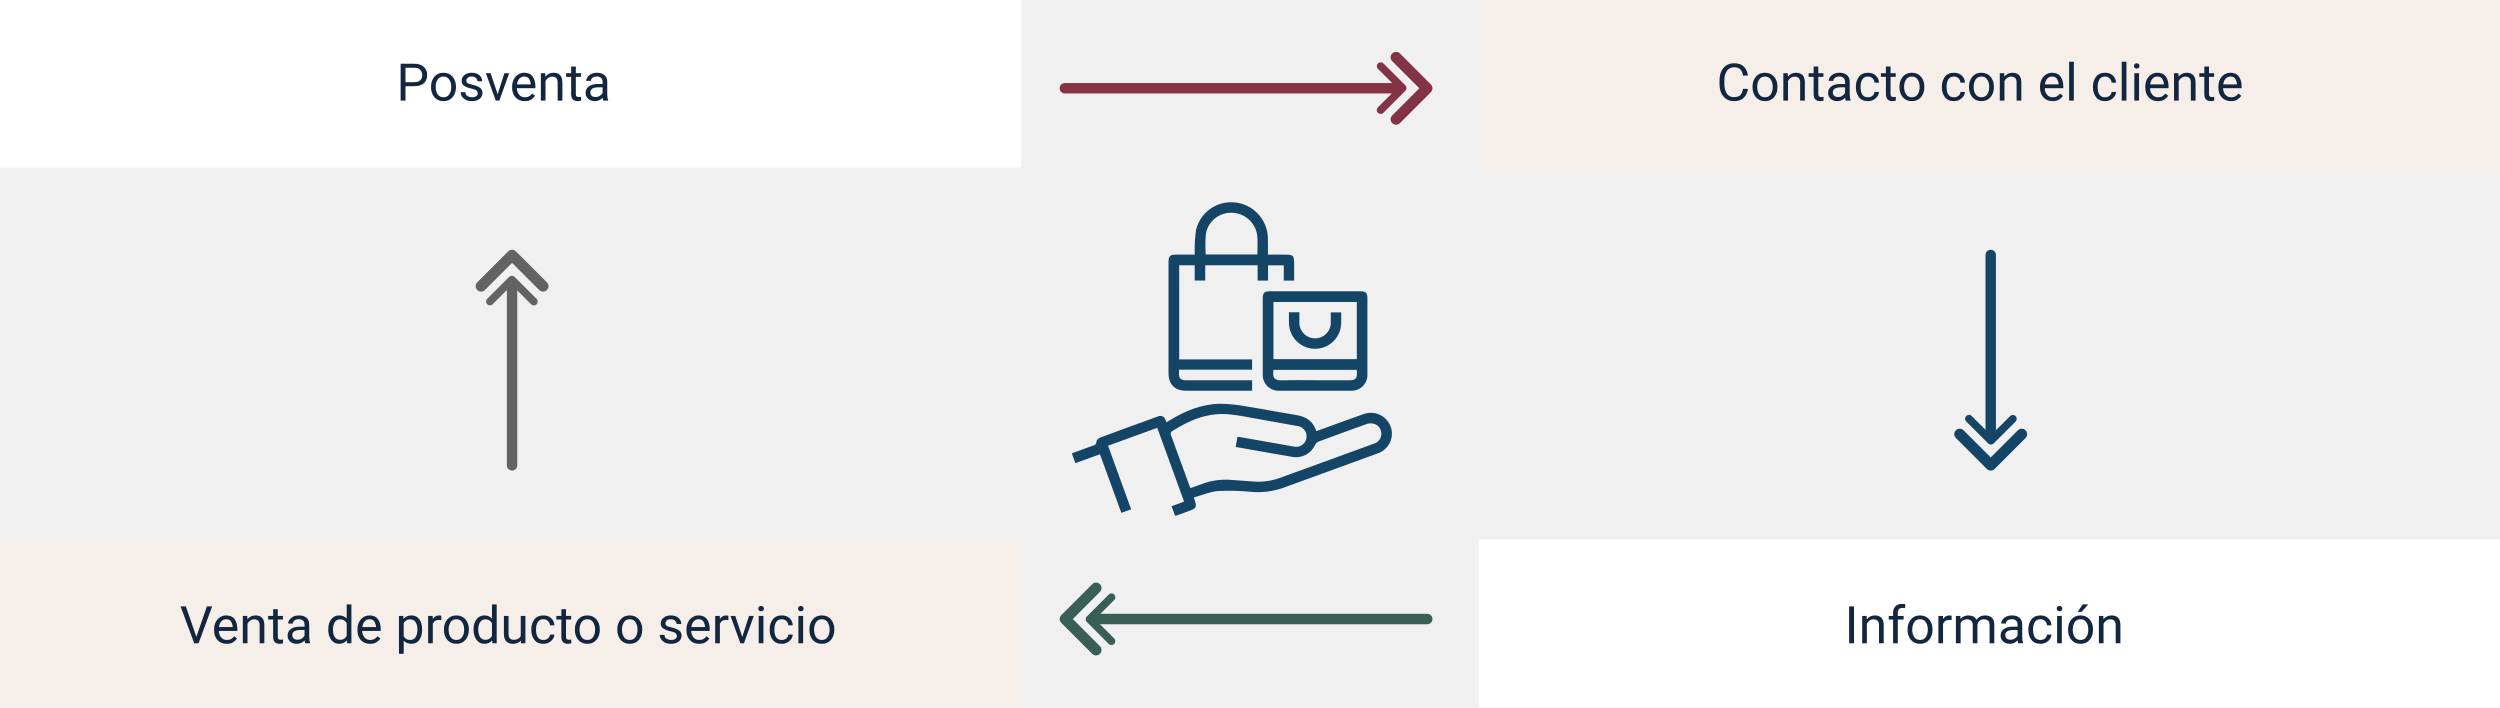
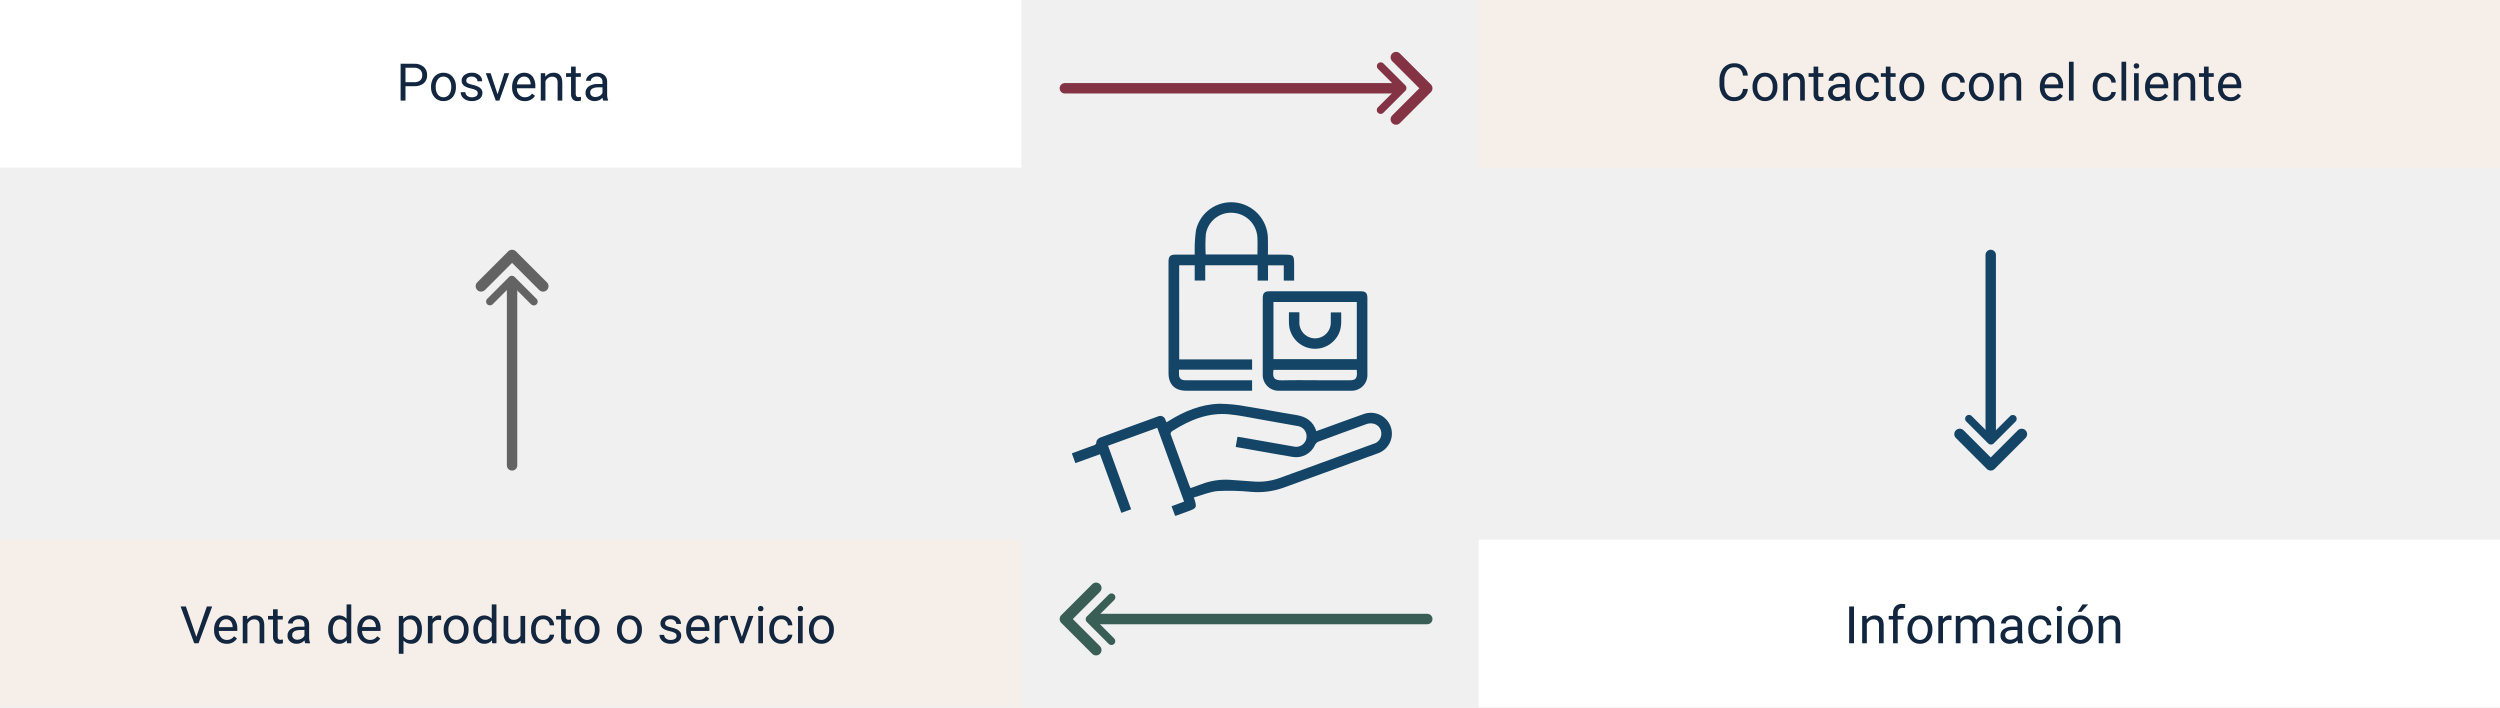
<svg xmlns="http://www.w3.org/2000/svg" width="820" height="232" viewBox="0 0 820 232">
  <defs>
    <clipPath id="clip-path">
      <rect id="Rectángulo_46628" data-name="Rectángulo 46628" width="18.266" height="23.916" fill="#144567" />
    </clipPath>
    <clipPath id="clip-path-2">
      <rect id="Rectángulo_46628-2" data-name="Rectángulo 46628" width="18.266" height="23.916" fill="#636363" />
    </clipPath>
    <clipPath id="clip-path-3">
      <rect id="Rectángulo_46628-3" data-name="Rectángulo 46628" width="18.266" height="23.916" fill="#395e56" />
    </clipPath>
    <clipPath id="clip-path-4">
      <rect id="Rectángulo_46628-4" data-name="Rectángulo 46628" width="18.266" height="23.916" fill="#833343" />
    </clipPath>
    <clipPath id="clip-path-5">
      <rect id="Rectángulo_46674" data-name="Rectángulo 46674" width="105" height="102.846" fill="#144567" />
    </clipPath>
  </defs>
  <g id="Grupo_161365" data-name="Grupo 161365" transform="translate(-390 -5102)">
    <rect id="Rectángulo_46668" data-name="Rectángulo 46668" width="335" height="55" transform="translate(875 5102)" fill="#f6efe9" />
    <rect id="Rectángulo_46669" data-name="Rectángulo 46669" width="335" height="55" transform="translate(390 5102)" fill="#fff" />
    <rect id="Rectángulo_46666" data-name="Rectángulo 46666" width="335" height="55" transform="translate(875 5279)" fill="#fff" />
    <rect id="Rectángulo_46667" data-name="Rectángulo 46667" width="335" height="55" transform="translate(390 5279)" fill="#f6efe9" />
-     <text id="Posventa" transform="translate(520 5119)" fill="#12263f" font-size="17" font-family="Roboto-Regular, Roboto">
-       <tspan x="0" y="16">Posventa</tspan>
-     </text>
-     <text id="Contacto_con_el_cliente" data-name="Contacto con el cliente" transform="translate(953 5119)" fill="#12263f" font-size="17" font-family="Roboto-Regular, Roboto">
-       <tspan x="0" y="16">Contacto con el cliente</tspan>
-     </text>
-     <text id="Información" transform="translate(995 5297)" fill="#12263f" font-size="17" font-family="Roboto-Regular, Roboto">
-       <tspan x="0" y="16">Información</tspan>
-     </text>
-     <text id="Venta_de_producto_o_servicio" data-name="Venta de producto o servicio" transform="translate(449 5297)" fill="#12263f" font-size="17" font-family="Roboto-Regular, Roboto">
-       <tspan x="0" y="16">Venta de producto o servicio</tspan>
-     </text>
+     <path id="Trazado_603502" data-name="Trazado 603502" d="M3,11.269V16H1.4V3.914H5.86A4.478,4.478,0,0,1,8.969,4.927a3.433,3.433,0,0,1,1.125,2.681,3.388,3.388,0,0,1-1.1,2.71,4.678,4.678,0,0,1-3.15.95Zm0-1.3H5.86a2.863,2.863,0,0,0,1.959-.6A2.2,2.2,0,0,0,8.5,7.62a2.277,2.277,0,0,0-.681-1.73,2.682,2.682,0,0,0-1.868-.674H3Zm8.375,1.461a5.3,5.3,0,0,1,.519-2.374,3.87,3.87,0,0,1,1.444-1.627,3.932,3.932,0,0,1,2.113-.573,3.788,3.788,0,0,1,2.968,1.27A4.886,4.886,0,0,1,19.548,11.5v.108a5.351,5.351,0,0,1-.5,2.353,3.813,3.813,0,0,1-1.436,1.623,3.977,3.977,0,0,1-2.146.581,3.778,3.778,0,0,1-2.959-1.27,4.861,4.861,0,0,1-1.133-3.362Zm1.544.183a3.842,3.842,0,0,0,.693,2.4A2.349,2.349,0,0,0,17.324,14a4.2,4.2,0,0,0,.689-2.569,3.836,3.836,0,0,0-.7-2.395,2.23,2.23,0,0,0-1.864-.917,2.205,2.205,0,0,0-1.834.9A4.17,4.17,0,0,0,12.916,11.609ZM26.7,13.618a1.131,1.131,0,0,0-.469-.967,4.514,4.514,0,0,0-1.635-.594,7.731,7.731,0,0,1-1.851-.6,2.633,2.633,0,0,1-1.013-.83,1.986,1.986,0,0,1-.328-1.146,2.33,2.33,0,0,1,.934-1.868,3.647,3.647,0,0,1,2.386-.764,3.753,3.753,0,0,1,2.478.789,2.5,2.5,0,0,1,.95,2.017H26.612a1.386,1.386,0,0,0-.535-1.087,2.006,2.006,0,0,0-1.349-.457,2.1,2.1,0,0,0-1.312.365,1.15,1.15,0,0,0-.473.955.932.932,0,0,0,.44.838,5.413,5.413,0,0,0,1.59.54,8.283,8.283,0,0,1,1.864.614,2.718,2.718,0,0,1,1.058.859,2.112,2.112,0,0,1,.344,1.224,2.3,2.3,0,0,1-.963,1.93,4.039,4.039,0,0,1-2.5.726,4.523,4.523,0,0,1-1.909-.382,3.105,3.105,0,0,1-1.3-1.067,2.571,2.571,0,0,1-.469-1.482h1.536a1.59,1.59,0,0,0,.618,1.224,2.4,2.4,0,0,0,1.523.452,2.476,2.476,0,0,0,1.4-.353A1.084,1.084,0,0,0,26.7,13.618Zm6.5.3,2.225-6.9H37L33.776,16h-1.17L29.352,7.019H30.92Zm8.89,2.25a3.924,3.924,0,0,1-2.972-1.2,4.452,4.452,0,0,1-1.146-3.208v-.282a5.39,5.39,0,0,1,.51-2.386,3.982,3.982,0,0,1,1.428-1.644A3.59,3.59,0,0,1,41.9,6.853a3.364,3.364,0,0,1,2.723,1.154,5,5,0,0,1,.971,3.3v.639H39.512a3.193,3.193,0,0,0,.776,2.146,2.44,2.44,0,0,0,1.888.818,2.675,2.675,0,0,0,1.378-.332,3.462,3.462,0,0,0,.988-.88l.938.73A3.772,3.772,0,0,1,42.093,16.166ZM41.9,8.114a2.048,2.048,0,0,0-1.561.677,3.288,3.288,0,0,0-.78,1.9h4.5v-.116a2.925,2.925,0,0,0-.631-1.814A1.928,1.928,0,0,0,41.9,8.114Zm6.923-1.1.05,1.129a3.273,3.273,0,0,1,2.689-1.295q2.847,0,2.872,3.212V16H52.9V10.057a2.068,2.068,0,0,0-.444-1.436A1.78,1.78,0,0,0,51.1,8.156a2.216,2.216,0,0,0-1.312.4,2.706,2.706,0,0,0-.88,1.046V16H47.373V7.019ZM58.836,4.844V7.019h1.677V8.206H58.836v5.577a1.247,1.247,0,0,0,.224.81.943.943,0,0,0,.764.27,3.718,3.718,0,0,0,.73-.1V16a4.478,4.478,0,0,1-1.179.165,1.912,1.912,0,0,1-1.552-.623,2.675,2.675,0,0,1-.523-1.768V8.206H55.665V7.019H57.3V4.844ZM67.851,16a3.226,3.226,0,0,1-.216-.946,3.426,3.426,0,0,1-2.557,1.112,3.17,3.17,0,0,1-2.179-.751,2.43,2.43,0,0,1-.851-1.905,2.539,2.539,0,0,1,1.067-2.179,5.029,5.029,0,0,1,3-.776H67.61V9.849a1.725,1.725,0,0,0-.481-1.282,1.935,1.935,0,0,0-1.419-.477,2.239,2.239,0,0,0-1.378.415,1.223,1.223,0,0,0-.556,1H62.231a2.119,2.119,0,0,1,.477-1.3A3.258,3.258,0,0,1,64,7.218a4.356,4.356,0,0,1,1.8-.365,3.551,3.551,0,0,1,2.432.776,2.8,2.8,0,0,1,.913,2.137V13.9a5.054,5.054,0,0,0,.315,1.967V16ZM65.3,14.83a2.7,2.7,0,0,0,1.37-.374,2.259,2.259,0,0,0,.938-.971V11.642h-1.2q-2.822,0-2.822,1.652a1.4,1.4,0,0,0,.481,1.129A1.85,1.85,0,0,0,65.3,14.83Z" transform="translate(520 5119)" fill="#12263f" />
+     <path id="Trazado_603503" data-name="Trazado 603503" d="M10.293,12.165a4.447,4.447,0,0,1-1.415,2.959,4.638,4.638,0,0,1-3.167,1.042A4.259,4.259,0,0,1,2.279,14.63,6.178,6.178,0,0,1,.988,10.521V9.359A6.886,6.886,0,0,1,1.59,6.4,4.5,4.5,0,0,1,3.3,4.433a4.75,4.75,0,0,1,2.557-.685A4.367,4.367,0,0,1,8.94,4.823,4.5,4.5,0,0,1,10.293,7.8h-1.6a3.472,3.472,0,0,0-.9-2.1,2.725,2.725,0,0,0-1.938-.649,2.851,2.851,0,0,0-2.395,1.13A5.187,5.187,0,0,0,2.59,9.4v1.171A5.332,5.332,0,0,0,3.412,13.7a2.655,2.655,0,0,0,2.3,1.163,3.067,3.067,0,0,0,2.038-.6,3.34,3.34,0,0,0,.942-2.1Zm1.527-.739a5.3,5.3,0,0,1,.519-2.374,3.87,3.87,0,0,1,1.444-1.627A3.932,3.932,0,0,1,15.9,6.853a3.788,3.788,0,0,1,2.968,1.27A4.886,4.886,0,0,1,20,11.5v.108a5.351,5.351,0,0,1-.5,2.353,3.813,3.813,0,0,1-1.436,1.623,3.977,3.977,0,0,1-2.146.581,3.778,3.778,0,0,1-2.959-1.27,4.861,4.861,0,0,1-1.133-3.362Zm1.544.183a3.842,3.842,0,0,0,.693,2.4A2.349,2.349,0,0,0,17.772,14a4.2,4.2,0,0,0,.689-2.569,3.836,3.836,0,0,0-.7-2.395A2.23,2.23,0,0,0,15.9,8.114a2.205,2.205,0,0,0-1.834.9A4.17,4.17,0,0,0,13.364,11.609Zm10.011-4.59.05,1.129a3.273,3.273,0,0,1,2.689-1.295q2.847,0,2.872,3.212V16H27.451V10.057a2.068,2.068,0,0,0-.444-1.436,1.78,1.78,0,0,0-1.357-.465,2.216,2.216,0,0,0-1.312.4,2.706,2.706,0,0,0-.88,1.046V16H21.922V7.019ZM33.386,4.844V7.019h1.677V8.206H33.386v5.577a1.247,1.247,0,0,0,.224.81.943.943,0,0,0,.764.27,3.718,3.718,0,0,0,.73-.1V16a4.478,4.478,0,0,1-1.179.165,1.912,1.912,0,0,1-1.552-.623,2.675,2.675,0,0,1-.523-1.768V8.206H30.215V7.019H31.85V4.844ZM42.4,16a3.226,3.226,0,0,1-.216-.946,3.426,3.426,0,0,1-2.557,1.112,3.17,3.17,0,0,1-2.179-.751A2.43,2.43,0,0,1,36.6,13.51a2.539,2.539,0,0,1,1.067-2.179,5.029,5.029,0,0,1,3-.776H42.16V9.849a1.725,1.725,0,0,0-.481-1.282,1.935,1.935,0,0,0-1.419-.477,2.239,2.239,0,0,0-1.378.415,1.223,1.223,0,0,0-.556,1H36.781a2.119,2.119,0,0,1,.477-1.3,3.258,3.258,0,0,1,1.295-.992,4.356,4.356,0,0,1,1.8-.365,3.551,3.551,0,0,1,2.432.776A2.8,2.8,0,0,1,43.7,9.766V13.9a5.054,5.054,0,0,0,.315,1.967V16Zm-2.548-1.17a2.7,2.7,0,0,0,1.37-.374,2.259,2.259,0,0,0,.938-.971V11.642h-1.2q-2.822,0-2.822,1.652a1.4,1.4,0,0,0,.481,1.129A1.85,1.85,0,0,0,39.852,14.83Zm9.853.083a2.212,2.212,0,0,0,1.436-.5,1.752,1.752,0,0,0,.681-1.245h1.453a2.785,2.785,0,0,1-.531,1.469,3.5,3.5,0,0,1-1.307,1.112,3.772,3.772,0,0,1-1.731.415,3.7,3.7,0,0,1-2.918-1.224A4.877,4.877,0,0,1,45.7,11.592v-.257A5.407,5.407,0,0,1,46.186,9a3.667,3.667,0,0,1,1.382-1.585A3.926,3.926,0,0,1,49.7,6.853a3.6,3.6,0,0,1,2.511.9,3.234,3.234,0,0,1,1.067,2.349H51.822a2.116,2.116,0,0,0-.66-1.432,2.053,2.053,0,0,0-1.465-.56,2.149,2.149,0,0,0-1.814.843,3.957,3.957,0,0,0-.643,2.436v.291a3.878,3.878,0,0,0,.639,2.391A2.16,2.16,0,0,0,49.705,14.913ZM57.084,4.844V7.019h1.677V8.206H57.084v5.577a1.247,1.247,0,0,0,.224.81.943.943,0,0,0,.764.27,3.718,3.718,0,0,0,.73-.1V16a4.478,4.478,0,0,1-1.179.165,1.912,1.912,0,0,1-1.552-.623,2.675,2.675,0,0,1-.523-1.768V8.206H53.914V7.019h1.635V4.844Zm2.9,6.583A5.3,5.3,0,0,1,60.5,9.052a3.87,3.87,0,0,1,1.444-1.627,3.932,3.932,0,0,1,2.113-.573,3.788,3.788,0,0,1,2.968,1.27A4.886,4.886,0,0,1,68.158,11.5v.108a5.351,5.351,0,0,1-.5,2.353,3.813,3.813,0,0,1-1.436,1.623,3.977,3.977,0,0,1-2.146.581,3.778,3.778,0,0,1-2.959-1.27,4.861,4.861,0,0,1-1.133-3.362Zm1.544.183a3.842,3.842,0,0,0,.693,2.4A2.349,2.349,0,0,0,65.933,14a4.2,4.2,0,0,0,.689-2.569,3.836,3.836,0,0,0-.7-2.395,2.23,2.23,0,0,0-1.864-.917,2.205,2.205,0,0,0-1.834.9A4.17,4.17,0,0,0,61.525,11.609Zm16.369,3.3a2.212,2.212,0,0,0,1.436-.5,1.752,1.752,0,0,0,.681-1.245h1.453a2.785,2.785,0,0,1-.531,1.469,3.5,3.5,0,0,1-1.307,1.112,3.772,3.772,0,0,1-1.731.415,3.7,3.7,0,0,1-2.918-1.224,4.877,4.877,0,0,1-1.083-3.349v-.257A5.407,5.407,0,0,1,74.375,9a3.667,3.667,0,0,1,1.382-1.585,3.926,3.926,0,0,1,2.129-.564,3.6,3.6,0,0,1,2.511.9,3.234,3.234,0,0,1,1.067,2.349H80.011a2.116,2.116,0,0,0-.66-1.432,2.053,2.053,0,0,0-1.465-.56,2.149,2.149,0,0,0-1.814.843,3.957,3.957,0,0,0-.643,2.436v.291a3.878,3.878,0,0,0,.639,2.391A2.16,2.16,0,0,0,77.895,14.913Zm4.889-3.486A5.3,5.3,0,0,1,83.3,9.052a3.87,3.87,0,0,1,1.444-1.627,3.932,3.932,0,0,1,2.113-.573,3.788,3.788,0,0,1,2.968,1.27A4.886,4.886,0,0,1,90.96,11.5v.108a5.351,5.351,0,0,1-.5,2.353,3.813,3.813,0,0,1-1.436,1.623,3.977,3.977,0,0,1-2.146.581,3.778,3.778,0,0,1-2.959-1.27,4.861,4.861,0,0,1-1.133-3.362Zm1.544.183a3.842,3.842,0,0,0,.693,2.4A2.349,2.349,0,0,0,88.735,14a4.2,4.2,0,0,0,.689-2.569,3.836,3.836,0,0,0-.7-2.395,2.23,2.23,0,0,0-1.864-.917,2.205,2.205,0,0,0-1.834.9A4.17,4.17,0,0,0,84.328,11.609Zm10.011-4.59.05,1.129a3.273,3.273,0,0,1,2.689-1.295q2.847,0,2.872,3.212V16H98.414V10.057a2.068,2.068,0,0,0-.444-1.436,1.78,1.78,0,0,0-1.357-.465,2.216,2.216,0,0,0-1.312.4,2.706,2.706,0,0,0-.88,1.046V16H92.886V7.019ZM110.2,16.166a3.924,3.924,0,0,1-2.972-1.2,4.452,4.452,0,0,1-1.146-3.208v-.282a5.39,5.39,0,0,1,.51-2.386,3.982,3.982,0,0,1,1.428-1.644,3.59,3.59,0,0,1,1.988-.594,3.364,3.364,0,0,1,2.723,1.154,5,5,0,0,1,.971,3.3v.639H107.62a3.193,3.193,0,0,0,.776,2.146,2.44,2.44,0,0,0,1.888.818,2.675,2.675,0,0,0,1.378-.332,3.462,3.462,0,0,0,.988-.88l.938.73A3.772,3.772,0,0,1,110.2,16.166Zm-.191-8.052a2.048,2.048,0,0,0-1.561.677,3.288,3.288,0,0,0-.78,1.9h4.5v-.116a2.925,2.925,0,0,0-.631-1.814A1.928,1.928,0,0,0,110.01,8.114ZM117.149,16h-1.536V3.25h1.536Zm10.268-1.087a2.212,2.212,0,0,0,1.436-.5,1.752,1.752,0,0,0,.681-1.245h1.453a2.785,2.785,0,0,1-.531,1.469,3.5,3.5,0,0,1-1.307,1.112,3.772,3.772,0,0,1-1.731.415,3.7,3.7,0,0,1-2.918-1.224,4.877,4.877,0,0,1-1.083-3.349v-.257A5.407,5.407,0,0,1,123.9,9a3.667,3.667,0,0,1,1.382-1.585,3.926,3.926,0,0,1,2.129-.564,3.6,3.6,0,0,1,2.511.9,3.234,3.234,0,0,1,1.067,2.349h-1.453a2.116,2.116,0,0,0-.66-1.432,2.053,2.053,0,0,0-1.465-.56,2.149,2.149,0,0,0-1.814.843,3.957,3.957,0,0,0-.643,2.436v.291a3.878,3.878,0,0,0,.639,2.391A2.16,2.16,0,0,0,127.417,14.913ZM134.381,16h-1.536V3.25h1.536Zm4.125,0h-1.536V7.019h1.536Zm-1.66-11.364a.917.917,0,0,1,.228-.631.857.857,0,0,1,.677-.257.87.87,0,0,1,.681.257.907.907,0,0,1,.232.631.877.877,0,0,1-.232.623.886.886,0,0,1-.681.249.872.872,0,0,1-.677-.249A.886.886,0,0,1,136.847,4.636Zm7.844,11.53a3.924,3.924,0,0,1-2.972-1.2,4.452,4.452,0,0,1-1.146-3.208v-.282a5.39,5.39,0,0,1,.51-2.386,3.982,3.982,0,0,1,1.428-1.644,3.59,3.59,0,0,1,1.988-.594,3.364,3.364,0,0,1,2.723,1.154,5,5,0,0,1,.971,3.3v.639h-6.084a3.193,3.193,0,0,0,.776,2.146,2.44,2.44,0,0,0,1.888.818,2.675,2.675,0,0,0,1.378-.332,3.462,3.462,0,0,0,.988-.88l.938.73A3.772,3.772,0,0,1,144.691,16.166ZM144.5,8.114a2.048,2.048,0,0,0-1.561.677,3.288,3.288,0,0,0-.78,1.9h4.5v-.116a2.925,2.925,0,0,0-.631-1.814A1.928,1.928,0,0,0,144.5,8.114Zm6.923-1.1.05,1.129a3.273,3.273,0,0,1,2.689-1.295q2.847,0,2.872,3.212V16H155.5V10.057a2.068,2.068,0,0,0-.444-1.436,1.78,1.78,0,0,0-1.357-.465,2.216,2.216,0,0,0-1.312.4,2.706,2.706,0,0,0-.88,1.046V16H149.97V7.019Zm10.011-2.175V7.019h1.677V8.206h-1.677v5.577a1.247,1.247,0,0,0,.224.81.943.943,0,0,0,.764.27,3.718,3.718,0,0,0,.73-.1V16a4.478,4.478,0,0,1-1.179.165,1.912,1.912,0,0,1-1.552-.623,2.675,2.675,0,0,1-.523-1.768V8.206h-1.635V7.019H159.9V4.844Zm7.2,11.322a3.924,3.924,0,0,1-2.972-1.2,4.452,4.452,0,0,1-1.146-3.208v-.282a5.39,5.39,0,0,1,.51-2.386,3.982,3.982,0,0,1,1.428-1.644,3.59,3.59,0,0,1,1.988-.594,3.364,3.364,0,0,1,2.723,1.154,5,5,0,0,1,.971,3.3v.639h-6.084a3.193,3.193,0,0,0,.776,2.146,2.44,2.44,0,0,0,1.888.818,2.675,2.675,0,0,0,1.378-.332,3.462,3.462,0,0,0,.988-.88l.938.73A3.772,3.772,0,0,1,168.63,16.166Zm-.191-8.052a2.048,2.048,0,0,0-1.561.677,3.288,3.288,0,0,0-.78,1.9h4.5v-.116a2.925,2.925,0,0,0-.631-1.814A1.928,1.928,0,0,0,168.439,8.114Z" transform="translate(953 5119)" fill="#12263f" />
+     <path id="Trazado_603505" data-name="Trazado 603505" d="M3.113,16H1.519V3.914H3.113ZM7.238,7.019l.05,1.129A3.273,3.273,0,0,1,9.978,6.853q2.847,0,2.872,3.212V16H11.314V10.057a2.068,2.068,0,0,0-.444-1.436,1.78,1.78,0,0,0-1.357-.465,2.216,2.216,0,0,0-1.312.4A2.706,2.706,0,0,0,7.321,9.6V16H5.786V7.019ZM15.921,16V8.206H14.5V7.019h1.419V6.1a3.058,3.058,0,0,1,.772-2.233,2.916,2.916,0,0,1,2.183-.789,4.055,4.055,0,0,1,1.054.14l-.083,1.238a4.41,4.41,0,0,0-.83-.075,1.5,1.5,0,0,0-1.154.437,1.773,1.773,0,0,0-.407,1.253v.949h1.917V8.206H17.457V16Zm4.74-4.574a5.3,5.3,0,0,1,.519-2.374,3.87,3.87,0,0,1,1.444-1.627,3.932,3.932,0,0,1,2.113-.573A3.788,3.788,0,0,1,27.7,8.123,4.886,4.886,0,0,1,28.837,11.5v.108a5.351,5.351,0,0,1-.5,2.353A3.813,3.813,0,0,1,26.9,15.585a3.977,3.977,0,0,1-2.146.581,3.778,3.778,0,0,1-2.959-1.27,4.861,4.861,0,0,1-1.133-3.362Zm1.544.183a3.842,3.842,0,0,0,.693,2.4A2.349,2.349,0,0,0,26.612,14a4.2,4.2,0,0,0,.689-2.569,3.836,3.836,0,0,0-.7-2.395,2.23,2.23,0,0,0-1.864-.917,2.205,2.205,0,0,0-1.834.9A4.17,4.17,0,0,0,22.2,11.609ZM35.1,8.4a4.6,4.6,0,0,0-.755-.058A2.024,2.024,0,0,0,32.3,9.625V16H30.763V7.019h1.494l.025,1.038a2.391,2.391,0,0,1,2.142-1.2,1.569,1.569,0,0,1,.681.116Zm2.855-1.378.042,1a3.317,3.317,0,0,1,2.665-1.162A2.568,2.568,0,0,1,43.23,8.3,3.4,3.4,0,0,1,44.4,7.251a3.445,3.445,0,0,1,1.7-.4q2.955,0,3,3.129V16H47.563V10.073a2.062,2.062,0,0,0-.44-1.44,1.937,1.937,0,0,0-1.478-.477,2.036,2.036,0,0,0-1.419.51,2.071,2.071,0,0,0-.656,1.374V16H42.027V10.115a1.713,1.713,0,0,0-1.917-1.959,2.055,2.055,0,0,0-2.067,1.287V16H36.507V7.019ZM56.96,16a3.226,3.226,0,0,1-.216-.946,3.426,3.426,0,0,1-2.557,1.112,3.17,3.17,0,0,1-2.179-.751,2.43,2.43,0,0,1-.851-1.905,2.539,2.539,0,0,1,1.067-2.179,5.029,5.029,0,0,1,3-.776h1.494V9.849a1.725,1.725,0,0,0-.481-1.282,1.935,1.935,0,0,0-1.419-.477A2.239,2.239,0,0,0,53.44,8.5a1.223,1.223,0,0,0-.556,1H51.34a2.119,2.119,0,0,1,.477-1.3,3.258,3.258,0,0,1,1.295-.992,4.356,4.356,0,0,1,1.8-.365,3.551,3.551,0,0,1,2.432.776,2.8,2.8,0,0,1,.913,2.137V13.9a5.054,5.054,0,0,0,.315,1.967V16Zm-2.548-1.17a2.7,2.7,0,0,0,1.37-.374,2.259,2.259,0,0,0,.938-.971V11.642h-1.2q-2.822,0-2.822,1.652a1.4,1.4,0,0,0,.481,1.129A1.85,1.85,0,0,0,54.412,14.83Zm9.853.083a2.212,2.212,0,0,0,1.436-.5,1.752,1.752,0,0,0,.681-1.245h1.453a2.785,2.785,0,0,1-.531,1.469A3.5,3.5,0,0,1,66,15.751a3.772,3.772,0,0,1-1.731.415,3.7,3.7,0,0,1-2.918-1.224,4.877,4.877,0,0,1-1.083-3.349v-.257A5.407,5.407,0,0,1,60.745,9a3.667,3.667,0,0,1,1.382-1.585,3.926,3.926,0,0,1,2.129-.564,3.6,3.6,0,0,1,2.511.9,3.234,3.234,0,0,1,1.067,2.349H66.381a2.116,2.116,0,0,0-.66-1.432,2.053,2.053,0,0,0-1.465-.56,2.149,2.149,0,0,0-1.814.843,3.957,3.957,0,0,0-.643,2.436v.291a3.878,3.878,0,0,0,.639,2.391A2.16,2.16,0,0,0,64.265,14.913ZM71.229,16H69.693V7.019h1.536ZM69.569,4.636a.917.917,0,0,1,.228-.631.857.857,0,0,1,.677-.257.87.87,0,0,1,.681.257.907.907,0,0,1,.232.631.877.877,0,0,1-.232.623.886.886,0,0,1-.681.249.872.872,0,0,1-.677-.249A.886.886,0,0,1,69.569,4.636Zm3.71,6.79A5.3,5.3,0,0,1,73.8,9.052a3.87,3.87,0,0,1,1.444-1.627,3.932,3.932,0,0,1,2.113-.573,3.788,3.788,0,0,1,2.968,1.27A4.886,4.886,0,0,1,81.456,11.5v.108a5.351,5.351,0,0,1-.5,2.353,3.813,3.813,0,0,1-1.436,1.623,3.977,3.977,0,0,1-2.146.581,3.778,3.778,0,0,1-2.959-1.27,4.861,4.861,0,0,1-1.133-3.362Zm1.544.183a3.842,3.842,0,0,0,.693,2.4A2.349,2.349,0,0,0,79.231,14a4.2,4.2,0,0,0,.689-2.569,3.836,3.836,0,0,0-.7-2.395,2.23,2.23,0,0,0-1.864-.917,2.205,2.205,0,0,0-1.834.9A4.17,4.17,0,0,0,74.823,11.609ZM78.052,3.25h1.859L77.687,5.69l-1.237,0Zm6.782,3.769.05,1.129a3.273,3.273,0,0,1,2.689-1.295q2.847,0,2.872,3.212V16H88.91V10.057a2.068,2.068,0,0,0-.444-1.436,1.78,1.78,0,0,0-1.357-.465,2.216,2.216,0,0,0-1.312.4,2.706,2.706,0,0,0-.88,1.046V16H83.381V7.019Z" transform="translate(995 5297)" fill="#12263f" />
+     <path id="Trazado_603504" data-name="Trazado 603504" d="M5.4,13.883,8.857,3.914H10.6L6.118,16H4.707L.232,3.914H1.967Zm9.936,2.283a3.924,3.924,0,0,1-2.972-1.2,4.452,4.452,0,0,1-1.146-3.208v-.282a5.39,5.39,0,0,1,.51-2.386,3.982,3.982,0,0,1,1.428-1.644,3.59,3.59,0,0,1,1.988-.594,3.364,3.364,0,0,1,2.723,1.154,5,5,0,0,1,.971,3.3v.639H12.758a3.193,3.193,0,0,0,.776,2.146,2.44,2.44,0,0,0,1.888.818,2.675,2.675,0,0,0,1.378-.332,3.462,3.462,0,0,0,.988-.88l.938.73A3.772,3.772,0,0,1,15.34,16.166Zm-.191-8.052a2.048,2.048,0,0,0-1.561.677,3.288,3.288,0,0,0-.78,1.9h4.5v-.116a2.925,2.925,0,0,0-.631-1.814A1.928,1.928,0,0,0,15.149,8.114Zm6.923-1.1.05,1.129a3.273,3.273,0,0,1,2.689-1.295q2.847,0,2.872,3.212V16H26.147V10.057A2.068,2.068,0,0,0,25.7,8.621a1.78,1.78,0,0,0-1.357-.465,2.216,2.216,0,0,0-1.312.4,2.706,2.706,0,0,0-.88,1.046V16H20.619V7.019ZM32.083,4.844V7.019h1.677V8.206H32.083v5.577a1.247,1.247,0,0,0,.224.81.943.943,0,0,0,.764.27,3.718,3.718,0,0,0,.73-.1V16a4.478,4.478,0,0,1-1.179.165,1.912,1.912,0,0,1-1.552-.623,2.675,2.675,0,0,1-.523-1.768V8.206H28.912V7.019h1.635V4.844ZM41.1,16a3.226,3.226,0,0,1-.216-.946,3.426,3.426,0,0,1-2.557,1.112,3.17,3.17,0,0,1-2.179-.751,2.43,2.43,0,0,1-.851-1.905,2.539,2.539,0,0,1,1.067-2.179,5.029,5.029,0,0,1,3-.776h1.494V9.849a1.725,1.725,0,0,0-.481-1.282,1.935,1.935,0,0,0-1.419-.477,2.239,2.239,0,0,0-1.378.415,1.223,1.223,0,0,0-.556,1H35.478a2.119,2.119,0,0,1,.477-1.3,3.258,3.258,0,0,1,1.295-.992,4.356,4.356,0,0,1,1.8-.365,3.551,3.551,0,0,1,2.432.776,2.8,2.8,0,0,1,.913,2.137V13.9a5.054,5.054,0,0,0,.315,1.967V16Zm-2.548-1.17a2.7,2.7,0,0,0,1.37-.374,2.259,2.259,0,0,0,.938-.971V11.642h-1.2q-2.822,0-2.822,1.652a1.4,1.4,0,0,0,.481,1.129A1.85,1.85,0,0,0,38.549,14.83Zm10.085-3.4a5.261,5.261,0,0,1,.979-3.324,3.333,3.333,0,0,1,5.063-.178V3.25h1.536V16H54.8l-.075-.963a3.127,3.127,0,0,1-2.565,1.129,3.068,3.068,0,0,1-2.544-1.278,5.321,5.321,0,0,1-.984-3.337Zm1.536.174A3.984,3.984,0,0,0,50.8,14a2.039,2.039,0,0,0,1.743.863,2.24,2.24,0,0,0,2.133-1.312V9.426a2.257,2.257,0,0,0-2.117-1.27,2.049,2.049,0,0,0-1.76.872A4.386,4.386,0,0,0,50.17,11.609Zm12.152,4.557a3.924,3.924,0,0,1-2.972-1.2,4.452,4.452,0,0,1-1.146-3.208v-.282a5.39,5.39,0,0,1,.51-2.386,3.982,3.982,0,0,1,1.428-1.644,3.59,3.59,0,0,1,1.988-.594,3.364,3.364,0,0,1,2.723,1.154,5,5,0,0,1,.971,3.3v.639H59.741a3.193,3.193,0,0,0,.776,2.146,2.44,2.44,0,0,0,1.888.818,2.675,2.675,0,0,0,1.378-.332,3.462,3.462,0,0,0,.988-.88l.938.73A3.772,3.772,0,0,1,62.322,16.166Zm-.191-8.052a2.048,2.048,0,0,0-1.561.677,3.288,3.288,0,0,0-.78,1.9h4.5v-.116a2.925,2.925,0,0,0-.631-1.814A1.928,1.928,0,0,0,62.131,8.114ZM79.4,11.609a5.378,5.378,0,0,1-.938,3.3,3.006,3.006,0,0,1-2.54,1.253,3.294,3.294,0,0,1-2.573-1.038v4.325H71.81V7.019h1.4l.075,1a3.163,3.163,0,0,1,2.606-1.162,3.063,3.063,0,0,1,2.561,1.22,5.437,5.437,0,0,1,.942,3.4Zm-1.536-.174a3.968,3.968,0,0,0-.647-2.4,2.086,2.086,0,0,0-1.776-.88,2.257,2.257,0,0,0-2.092,1.237v4.292a2.262,2.262,0,0,0,2.108,1.229,2.076,2.076,0,0,0,1.756-.876A4.332,4.332,0,0,0,77.861,11.435ZM85.689,8.4a4.6,4.6,0,0,0-.755-.058,2.024,2.024,0,0,0-2.05,1.287V16H81.348V7.019h1.494l.025,1.038a2.391,2.391,0,0,1,2.142-1.2,1.569,1.569,0,0,1,.681.116Zm.838,3.03a5.3,5.3,0,0,1,.519-2.374A3.87,3.87,0,0,1,88.49,7.425,3.932,3.932,0,0,1,90.6,6.853a3.788,3.788,0,0,1,2.968,1.27A4.886,4.886,0,0,1,94.7,11.5v.108a5.351,5.351,0,0,1-.5,2.353,3.813,3.813,0,0,1-1.436,1.623,3.977,3.977,0,0,1-2.146.581A3.778,3.778,0,0,1,87.66,14.9a4.861,4.861,0,0,1-1.133-3.362Zm1.544.183a3.842,3.842,0,0,0,.693,2.4A2.349,2.349,0,0,0,92.479,14a4.2,4.2,0,0,0,.689-2.569,3.836,3.836,0,0,0-.7-2.395A2.23,2.23,0,0,0,90.6,8.114a2.205,2.205,0,0,0-1.834.9A4.17,4.17,0,0,0,88.071,11.609Zm8.185-.174a5.261,5.261,0,0,1,.979-3.324,3.333,3.333,0,0,1,5.063-.178V3.25h1.536V16h-1.411l-.075-.963a3.127,3.127,0,0,1-2.565,1.129,3.068,3.068,0,0,1-2.544-1.278,5.321,5.321,0,0,1-.984-3.337Zm1.536.174A3.984,3.984,0,0,0,98.422,14a2.039,2.039,0,0,0,1.743.863,2.24,2.24,0,0,0,2.133-1.312V9.426a2.257,2.257,0,0,0-2.117-1.27,2.049,2.049,0,0,0-1.76.872A4.386,4.386,0,0,0,97.792,11.609Zm13.97,3.5a3.262,3.262,0,0,1-2.631,1.054,2.792,2.792,0,0,1-2.187-.834,3.611,3.611,0,0,1-.76-2.469V7.019h1.536v5.8q0,2.042,1.66,2.042a2.3,2.3,0,0,0,2.341-1.312V7.019h1.536V16h-1.461Zm7.429-.2a2.212,2.212,0,0,0,1.436-.5,1.752,1.752,0,0,0,.681-1.245h1.453a2.785,2.785,0,0,1-.531,1.469,3.5,3.5,0,0,1-1.307,1.112,3.772,3.772,0,0,1-1.731.415,3.7,3.7,0,0,1-2.918-1.224,4.877,4.877,0,0,1-1.083-3.349v-.257A5.407,5.407,0,0,1,115.671,9a3.667,3.667,0,0,1,1.382-1.585,3.926,3.926,0,0,1,2.129-.564,3.6,3.6,0,0,1,2.511.9,3.234,3.234,0,0,1,1.067,2.349h-1.453a2.116,2.116,0,0,0-.66-1.432,2.053,2.053,0,0,0-1.465-.56,2.149,2.149,0,0,0-1.814.843,3.957,3.957,0,0,0-.643,2.436v.291a3.878,3.878,0,0,0,.639,2.391A2.16,2.16,0,0,0,119.191,14.913ZM126.57,4.844V7.019h1.677V8.206H126.57v5.577a1.247,1.247,0,0,0,.224.81.943.943,0,0,0,.764.27,3.718,3.718,0,0,0,.73-.1V16a4.478,4.478,0,0,1-1.179.165,1.912,1.912,0,0,1-1.552-.623,2.675,2.675,0,0,1-.523-1.768V8.206H123.4V7.019h1.635V4.844Zm2.9,6.583a5.3,5.3,0,0,1,.519-2.374,3.87,3.87,0,0,1,1.444-1.627,3.932,3.932,0,0,1,2.113-.573,3.788,3.788,0,0,1,2.968,1.27,4.886,4.886,0,0,1,1.133,3.378v.108a5.351,5.351,0,0,1-.5,2.353,3.813,3.813,0,0,1-1.436,1.623,3.977,3.977,0,0,1-2.146.581A3.778,3.778,0,0,1,130.6,14.9a4.861,4.861,0,0,1-1.133-3.362Zm1.544.183a3.842,3.842,0,0,0,.693,2.4A2.349,2.349,0,0,0,135.419,14a4.2,4.2,0,0,0,.689-2.569,3.836,3.836,0,0,0-.7-2.395,2.23,2.23,0,0,0-1.864-.917,2.205,2.205,0,0,0-1.834.9A4.17,4.17,0,0,0,131.011,11.609Zm12.36-.183a5.3,5.3,0,0,1,.519-2.374,3.87,3.87,0,0,1,1.444-1.627,3.932,3.932,0,0,1,2.113-.573,3.788,3.788,0,0,1,2.968,1.27,4.886,4.886,0,0,1,1.133,3.378v.108a5.351,5.351,0,0,1-.5,2.353,3.813,3.813,0,0,1-1.436,1.623,3.977,3.977,0,0,1-2.146.581A3.778,3.778,0,0,1,144.5,14.9a4.861,4.861,0,0,1-1.133-3.362Zm1.544.183a3.842,3.842,0,0,0,.693,2.4A2.349,2.349,0,0,0,149.323,14a4.2,4.2,0,0,0,.689-2.569,3.836,3.836,0,0,0-.7-2.395,2.23,2.23,0,0,0-1.864-.917,2.205,2.205,0,0,0-1.834.9A4.17,4.17,0,0,0,144.915,11.609Zm18,2.009a1.13,1.13,0,0,0-.469-.967,4.514,4.514,0,0,0-1.635-.594,7.731,7.731,0,0,1-1.851-.6,2.633,2.633,0,0,1-1.013-.83,1.986,1.986,0,0,1-.328-1.146,2.33,2.33,0,0,1,.934-1.868,3.647,3.647,0,0,1,2.386-.764,3.753,3.753,0,0,1,2.478.789,2.5,2.5,0,0,1,.95,2.017H162.82a1.386,1.386,0,0,0-.535-1.087,2.006,2.006,0,0,0-1.349-.457,2.1,2.1,0,0,0-1.312.365,1.15,1.15,0,0,0-.473.955.932.932,0,0,0,.44.838,5.413,5.413,0,0,0,1.59.54,8.283,8.283,0,0,1,1.864.614,2.718,2.718,0,0,1,1.058.859,2.112,2.112,0,0,1,.344,1.224,2.3,2.3,0,0,1-.963,1.93,4.039,4.039,0,0,1-2.5.726,4.523,4.523,0,0,1-1.909-.382,3.105,3.105,0,0,1-1.3-1.067,2.571,2.571,0,0,1-.469-1.482h1.536a1.59,1.59,0,0,0,.618,1.224,2.4,2.4,0,0,0,1.523.452,2.476,2.476,0,0,0,1.4-.353A1.084,1.084,0,0,0,162.911,13.618Zm7.263,2.548a3.924,3.924,0,0,1-2.972-1.2,4.452,4.452,0,0,1-1.146-3.208v-.282a5.39,5.39,0,0,1,.51-2.386A3.982,3.982,0,0,1,168,7.446a3.59,3.59,0,0,1,1.988-.594,3.364,3.364,0,0,1,2.723,1.154,5,5,0,0,1,.971,3.3v.639h-6.084a3.193,3.193,0,0,0,.776,2.146,2.44,2.44,0,0,0,1.888.818,2.675,2.675,0,0,0,1.378-.332,3.462,3.462,0,0,0,.988-.88l.938.73A3.772,3.772,0,0,1,170.174,16.166Zm-.191-8.052a2.048,2.048,0,0,0-1.561.677,3.288,3.288,0,0,0-.78,1.9h4.5v-.116a2.925,2.925,0,0,0-.631-1.814A1.928,1.928,0,0,0,169.983,8.114Zm9.812.282a4.6,4.6,0,0,0-.755-.058,2.024,2.024,0,0,0-2.05,1.287V16h-1.536V7.019h1.494l.025,1.038a2.391,2.391,0,0,1,2.142-1.2,1.569,1.569,0,0,1,.681.116Zm4.524,5.52,2.225-6.9h1.569L184.892,16h-1.17l-3.254-8.981h1.569ZM191.258,16h-1.536V7.019h1.536ZM189.6,4.636a.917.917,0,0,1,.228-.631.857.857,0,0,1,.677-.257.87.87,0,0,1,.681.257.907.907,0,0,1,.232.631.877.877,0,0,1-.232.623.886.886,0,0,1-.681.249.872.872,0,0,1-.677-.249A.886.886,0,0,1,189.6,4.636Zm7.72,10.276a2.212,2.212,0,0,0,1.436-.5,1.752,1.752,0,0,0,.681-1.245h1.453a2.785,2.785,0,0,1-.531,1.469,3.5,3.5,0,0,1-1.307,1.112,3.772,3.772,0,0,1-1.731.415,3.7,3.7,0,0,1-2.918-1.224,4.877,4.877,0,0,1-1.083-3.349v-.257A5.407,5.407,0,0,1,193.8,9a3.667,3.667,0,0,1,1.382-1.585,3.926,3.926,0,0,1,2.129-.564,3.6,3.6,0,0,1,2.511.9,3.234,3.234,0,0,1,1.067,2.349h-1.453a2.116,2.116,0,0,0-.66-1.432,2.053,2.053,0,0,0-1.465-.56,2.149,2.149,0,0,0-1.814.843,3.957,3.957,0,0,0-.643,2.436v.291a3.878,3.878,0,0,0,.639,2.391A2.16,2.16,0,0,0,197.318,14.913ZM204.282,16h-1.536V7.019h1.536Zm-1.66-11.364a.917.917,0,0,1,.228-.631.857.857,0,0,1,.677-.257.87.87,0,0,1,.681.257.907.907,0,0,1,.232.631.877.877,0,0,1-.232.623.886.886,0,0,1-.681.249.872.872,0,0,1-.677-.249A.886.886,0,0,1,202.622,4.636Zm3.71,6.79a5.3,5.3,0,0,1,.519-2.374A3.87,3.87,0,0,1,208.3,7.425a3.932,3.932,0,0,1,2.113-.573,3.788,3.788,0,0,1,2.968,1.27,4.886,4.886,0,0,1,1.133,3.378v.108a5.351,5.351,0,0,1-.5,2.353,3.813,3.813,0,0,1-1.436,1.623,3.977,3.977,0,0,1-2.146.581,3.778,3.778,0,0,1-2.959-1.27,4.861,4.861,0,0,1-1.133-3.362Zm1.544.183a3.842,3.842,0,0,0,.693,2.4A2.349,2.349,0,0,0,212.284,14a4.2,4.2,0,0,0,.689-2.569,3.836,3.836,0,0,0-.7-2.395,2.23,2.23,0,0,0-1.864-.917,2.205,2.205,0,0,0-1.834.9A4.17,4.17,0,0,0,207.876,11.609Z" transform="translate(449 5297)" fill="#12263f" />
    <g id="Grupo_160601" data-name="Grupo 160601" transform="translate(99 3549.917)">
      <g id="Grupo_160582" data-name="Grupo 160582" transform="translate(932 1634)">
        <g id="Grupo_160578" data-name="Grupo 160578" transform="translate(23.916 54.166) rotate(90)">
          <g id="Grupo_160577" data-name="Grupo 160577" transform="translate(0 0)" clip-path="url(#clip-path)">
            <path id="Trazado_600822" data-name="Trazado 600822" d="M1.787,23.916A1.787,1.787,0,0,1,.523,20.866l8.908-8.908L.523,3.05A1.787,1.787,0,0,1,3.05.523L13.222,10.695a1.787,1.787,0,0,1,0,2.527L3.05,23.393a1.784,1.784,0,0,1-1.263.523" transform="translate(4.521 0)" fill="#144567" />
          </g>
        </g>
        <rect id="Rectángulo_46641" data-name="Rectángulo 46641" width="61.683" height="3.417" rx="1.708" transform="translate(13.667) rotate(90)" fill="#144567" />
      </g>
      <path id="Trazado_600829" data-name="Trazado 600829" d="M1.266,16.944a1.266,1.266,0,0,1-.9-2.161L6.682,8.472.371,2.161A1.266,1.266,0,0,1,2.161.371L9.367,7.577a1.266,1.266,0,0,1,0,1.79L2.161,16.574a1.264,1.264,0,0,1-.9.371" transform="translate(952.5 1688.167) rotate(90)" fill="#144567" />
    </g>
    <g id="Grupo_160603" data-name="Grupo 160603" transform="translate(1501.917 6890.35) rotate(180)">
      <g id="Grupo_160582-2" data-name="Grupo 160582" transform="translate(932 1634)">
        <g id="Grupo_160578-2" data-name="Grupo 160578" transform="translate(23.916 54.166) rotate(90)">
          <g id="Grupo_160577-2" data-name="Grupo 160577" transform="translate(0 0)" clip-path="url(#clip-path-2)">
            <path id="Trazado_600822-2" data-name="Trazado 600822" d="M1.787,23.916A1.787,1.787,0,0,1,.523,20.866l8.908-8.908L.523,3.05A1.787,1.787,0,0,1,3.05.523L13.222,10.695a1.787,1.787,0,0,1,0,2.527L3.05,23.393a1.784,1.784,0,0,1-1.263.523" transform="translate(4.521 0)" fill="#636363" />
          </g>
        </g>
        <rect id="Rectángulo_46641-2" data-name="Rectángulo 46641" width="61.683" height="3.417" rx="1.708" transform="translate(13.667) rotate(90)" fill="#636363" />
      </g>
      <path id="Trazado_600829-2" data-name="Trazado 600829" d="M1.266,16.944a1.266,1.266,0,0,1-.9-2.161L6.682,8.472.371,2.161A1.266,1.266,0,0,1,2.161.371L9.367,7.577a1.266,1.266,0,0,1,0,1.79L2.161,16.574a1.264,1.264,0,0,1-.9.371" transform="translate(952.5 1688.167) rotate(90)" fill="#636363" />
    </g>
    <g id="Grupo_160602" data-name="Grupo 160602" transform="translate(2493.854 4361.083) rotate(90)">
      <g id="Grupo_160582-3" data-name="Grupo 160582" transform="translate(932 1634)">
        <g id="Grupo_160578-3" data-name="Grupo 160578" transform="translate(23.916 104.02) rotate(90)">
          <g id="Grupo_160577-3" data-name="Grupo 160577" transform="translate(0 0)" clip-path="url(#clip-path-3)">
            <path id="Trazado_600822-3" data-name="Trazado 600822" d="M1.787,23.916A1.787,1.787,0,0,1,.523,20.866l8.908-8.908L.523,3.05A1.787,1.787,0,0,1,3.05.523L13.222,10.695a1.787,1.787,0,0,1,0,2.527L3.05,23.393a1.784,1.784,0,0,1-1.263.523" transform="translate(4.521 0)" fill="#395e56" />
          </g>
        </g>
        <rect id="Rectángulo_46641-3" data-name="Rectángulo 46641" width="111.537" height="3.417" rx="1.708" transform="translate(13.667) rotate(90)" fill="#395e56" />
      </g>
      <path id="Trazado_600829-3" data-name="Trazado 600829" d="M1.266,16.944a1.266,1.266,0,0,1-.9-2.161L6.682,8.472.371,2.161A1.266,1.266,0,0,1,2.161.371L9.367,7.577a1.266,1.266,0,0,1,0,1.79L2.161,16.574a1.264,1.264,0,0,1-.9.371" transform="translate(952.5 1738.02) rotate(90)" fill="#395e56" />
    </g>
    <g id="Grupo_160604" data-name="Grupo 160604" transform="translate(-896.433 6074.917) rotate(-90)">
      <g id="Grupo_160582-4" data-name="Grupo 160582" transform="translate(932 1634)">
        <g id="Grupo_160578-4" data-name="Grupo 160578" transform="translate(23.916 104.02) rotate(90)">
          <g id="Grupo_160577-4" data-name="Grupo 160577" transform="translate(0 0)" clip-path="url(#clip-path-4)">
            <path id="Trazado_600822-4" data-name="Trazado 600822" d="M1.787,23.916A1.787,1.787,0,0,1,.523,20.866l8.908-8.908L.523,3.05A1.787,1.787,0,0,1,3.05.523L13.222,10.695a1.787,1.787,0,0,1,0,2.527L3.05,23.393a1.784,1.784,0,0,1-1.263.523" transform="translate(4.521 0)" fill="#833343" />
          </g>
        </g>
        <rect id="Rectángulo_46641-4" data-name="Rectángulo 46641" width="111.537" height="3.417" rx="1.708" transform="translate(13.667) rotate(90)" fill="#833343" />
      </g>
      <path id="Trazado_600829-4" data-name="Trazado 600829" d="M1.266,16.944a1.266,1.266,0,0,1-.9-2.161L6.682,8.472.371,2.161A1.266,1.266,0,0,1,2.161.371L9.367,7.577a1.266,1.266,0,0,1,0,1.79L2.161,16.574a1.264,1.264,0,0,1-.9.371" transform="translate(952.5 1738.02) rotate(90)" fill="#833343" />
    </g>
    <g id="Grupo_160609" data-name="Grupo 160609" transform="translate(741.56 5168.327)">
      <g id="Grupo_160608" data-name="Grupo 160608" clip-path="url(#clip-path-5)">
        <path id="Trazado_600853" data-name="Trazado 600853" d="M40.022,261.274c1.1,3.355,1.039,3.479-1.96,4.573q-1.912.7-3.825,1.389a2.468,2.468,0,0,1-.37.047l-1.16-3.121,2.037-.759,2.073-.772-8.8-24.195-16.135,5.871,7.571,20.851-3.212,1.174L9.229,247.108l-8.064,2.91L0,246.815c1.729-.636,3.39-1.249,5.051-1.859.6-.222,1.2-.451,1.813-.653.645-.214,1.2-.349,1.192-1.311,0-.453.664-1.139,1.173-1.329,6.32-2.362,12.663-4.661,19.009-6.952a1.735,1.735,0,0,1,2.475,1.154c.1.223.2.444.333.749.252-.148.459-.263.659-.388,5.132-3.214,10.626-5.522,16.736-5.685a49.492,49.492,0,0,1,8.923.9c5.432.856,10.83,1.933,16.26,2.8,3.212.515,5.52,2.017,6.576,5.279.895-.319,1.727-.61,2.556-.911,4.329-1.57,8.64-3.192,12.991-4.7a6.924,6.924,0,0,1,9.029,4.754,6.845,6.845,0,0,1-4.529,8.188c-5.893,2.179-11.8,4.307-17.708,6.455q-6.642,2.417-13.283,4.835a25.008,25.008,0,0,1-10.442,1.3,74.771,74.771,0,0,0-10.9-.27c-2.641.212-5.207,1.352-7.892,2.1m14.3-19.9c.558.079.982.128,1.4.2q8.494,1.492,16.987,2.987a3.428,3.428,0,1,0,1.233-6.726q-5.9-1.069-11.813-2.1c-3.447-.6-6.881-1.353-10.355-1.707-6.942-.708-13.036,1.784-18.76,5.438a1.043,1.043,0,0,0-.457,1.494c2.022,5.455,4,10.926,5.995,16.39.1.286.242.559.376.866,1.288-.466,2.5-.894,3.7-1.341a22.343,22.343,0,0,1,9.259-1.384q3.692.229,7.379.536a20.365,20.365,0,0,0,8.856-1.123c4.621-1.7,9.258-3.364,13.886-5.048q8.5-3.094,17-6.195a3.4,3.4,0,0,0,2.456-2.709c.458-2.738-2.106-4.71-4.879-3.716q-7.912,2.837-15.787,5.775a2.168,2.168,0,0,0-1.029,1.056,6.8,6.8,0,0,1-7.287,3.929c-4.052-.668-8.092-1.406-12.137-2.115-2.171-.381-4.342-.765-6.6-1.164l.578-3.342" transform="translate(0 -164.438)" fill="#144567" />
        <path id="Trazado_600854" data-name="Trazado 600854" d="M114.119,51.548h23.905v3.369H114.049c0,.669-.032,1.229.007,1.785.079,1.115.769,1.685,2.053,1.688q6.383.013,12.766,0h9.148v3.433h-1.113q-10.3,0-20.6,0c-3.613,0-5.7-2.1-5.7-5.74q0-18.236,0-36.472c0-1.909.509-2.422,2.4-2.425,2,0,4,0,6.183,0,0-.476-.021-.922,0-1.366a42.181,42.181,0,0,1,.462-6.812A11.836,11.836,0,0,1,132.352.065a12.036,12.036,0,0,1,10.855,11.5c.056,1.82.009,3.643.009,5.627h4.938c3.608,0,3.66.052,3.66,3.636V25.7h-3.4v-5h-5.166v5.017h-3.411V20.686H122.654v5.008H119.2V20.672h-5.086Zm25.649-34.4c0-2.018.116-3.951-.024-5.865a8.543,8.543,0,0,0-8.031-7.81A8.359,8.359,0,0,0,122.86,10.4a47.294,47.294,0,0,0-.056,6.742Z" transform="translate(-78.897 0)" fill="#144567" />
        <path id="Trazado_600855" data-name="Trazado 600855" d="M235.674,101.868q7.4,0,14.8,0c1.682,0,2.252.57,2.253,2.251q.005,12.443,0,24.887a5.167,5.167,0,0,1-5.532,5.478q-11.639.011-23.277,0A5.167,5.167,0,0,1,218.4,129q-.012-12.443,0-24.886c0-1.678.57-2.241,2.26-2.242q7.509-.006,15.018,0m13.577,3.51H221.915V124.13h27.337ZM221.914,127.66c-.312,2.417,0,3.5,2.915,3.422,4.069-.11,8.144-.028,12.216-.028q4.984,0,9.967,0c1.734,0,2.287-.568,2.284-2.325,0-.345-.031-.689-.05-1.069Z" transform="translate(-155.779 -72.661)" fill="#144567" />
        <path id="Trazado_600856" data-name="Trazado 600856" d="M248.341,125.9h3.425c0,1.024,0,2.043,0,3.063a5.16,5.16,0,1,0,10.3.039c.006-1,0-1.991,0-3.055h3.413c-.02,2.221.258,4.424-.6,6.557a8.577,8.577,0,0,1-16.529-2.882c-.037-1.207-.006-2.415-.006-3.721" transform="translate(-177.131 -89.807)" fill="#144567" />
      </g>
    </g>
  </g>
</svg>
